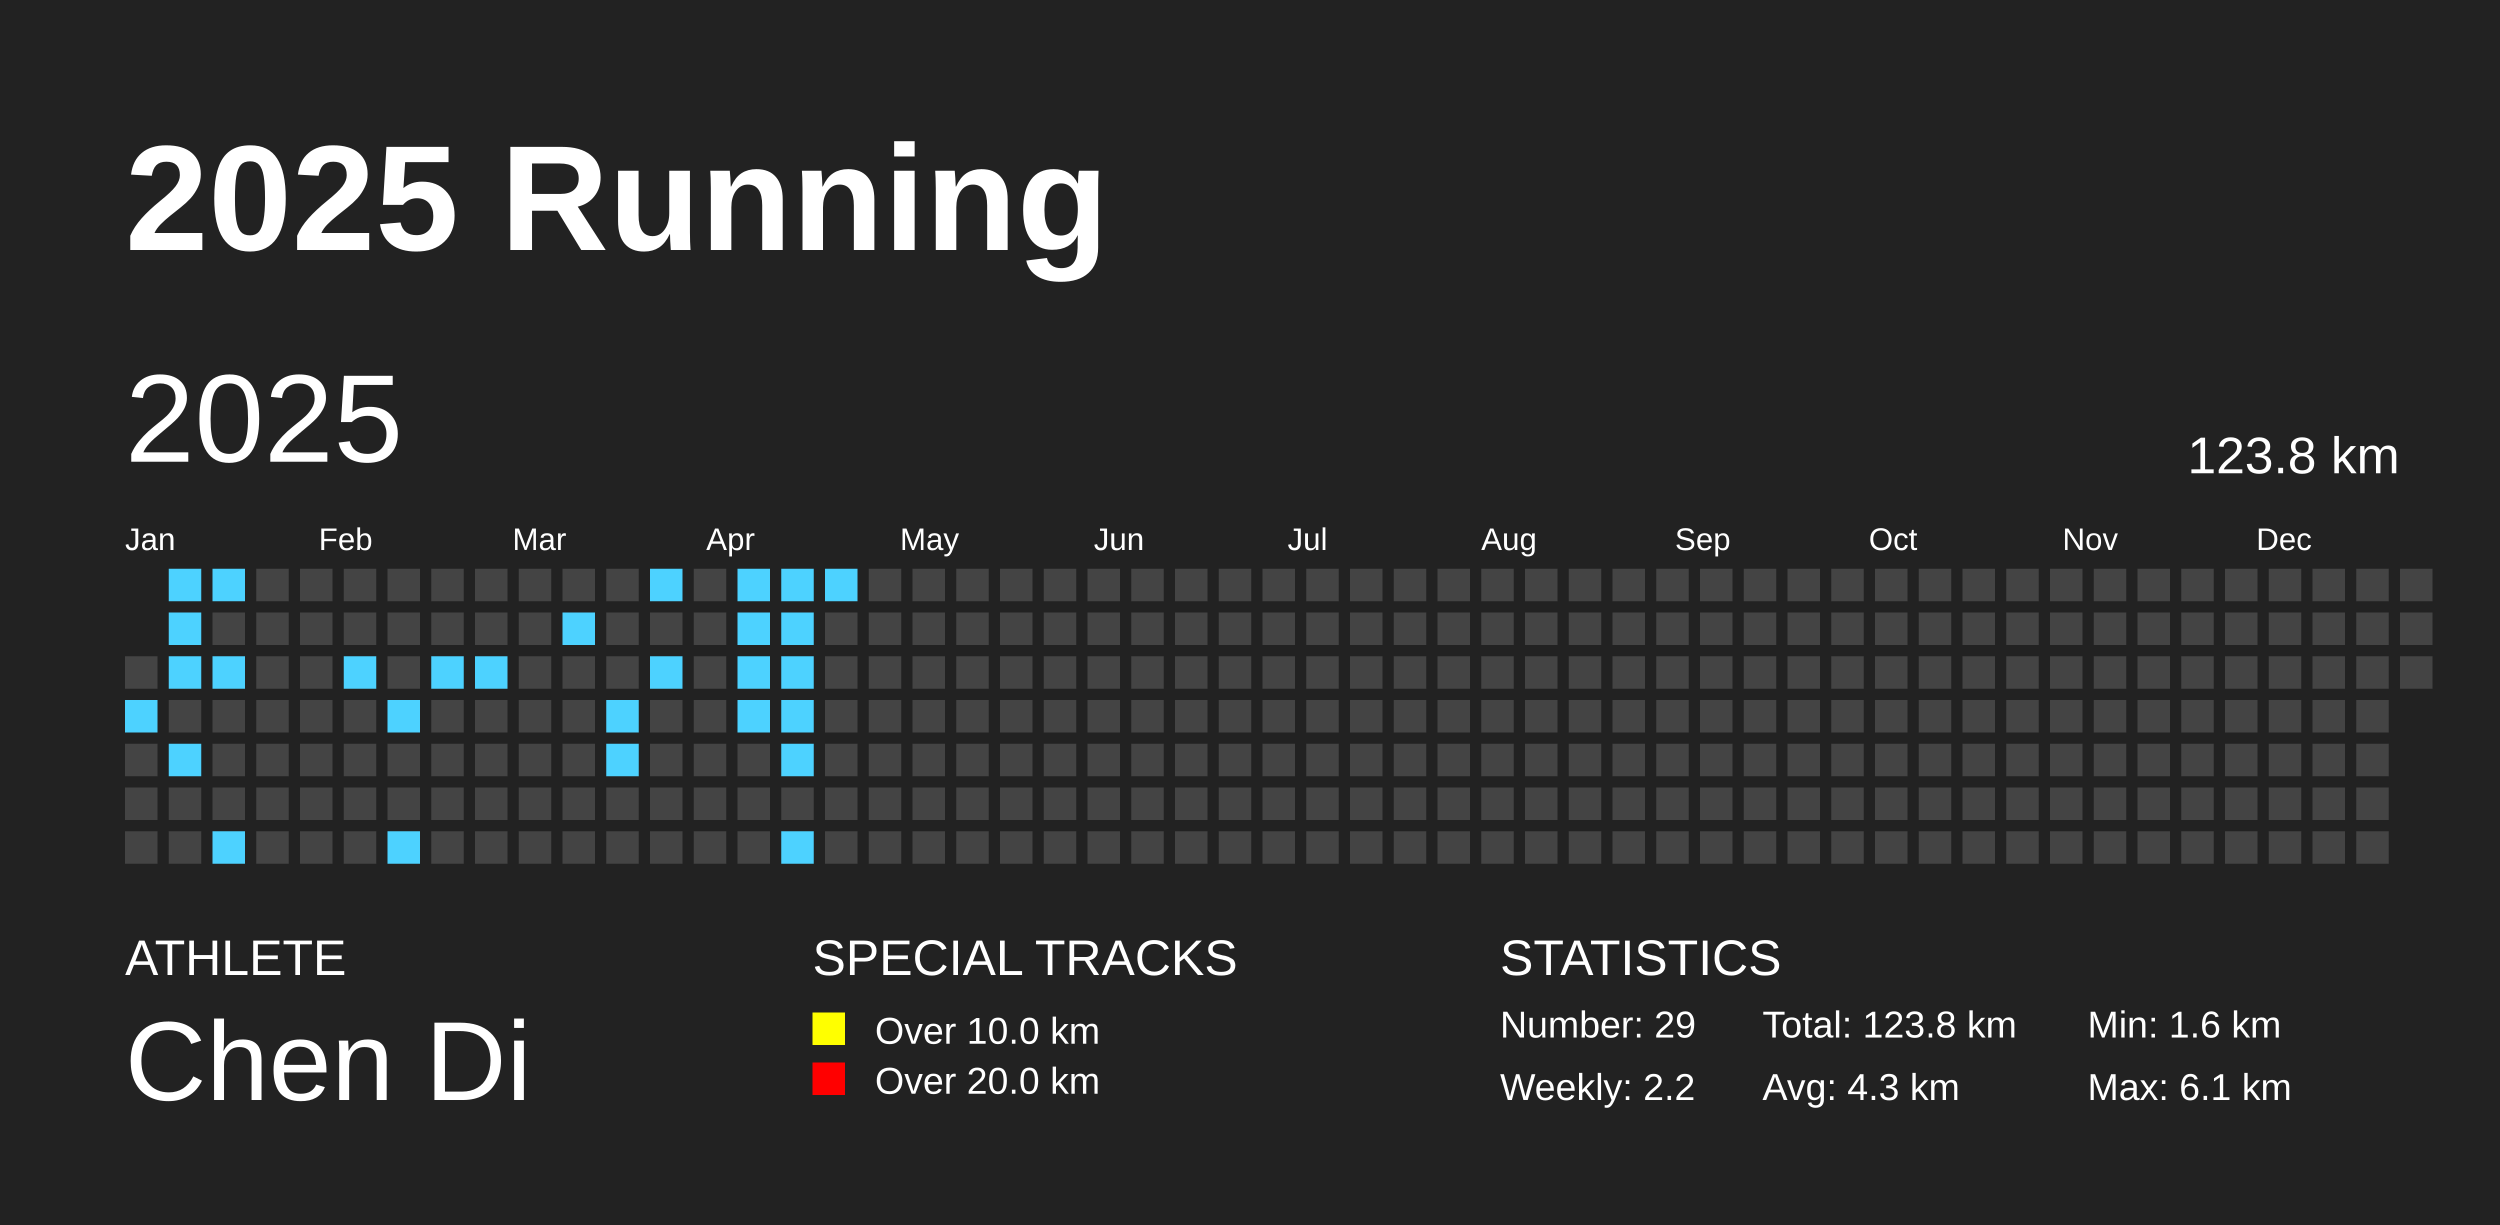
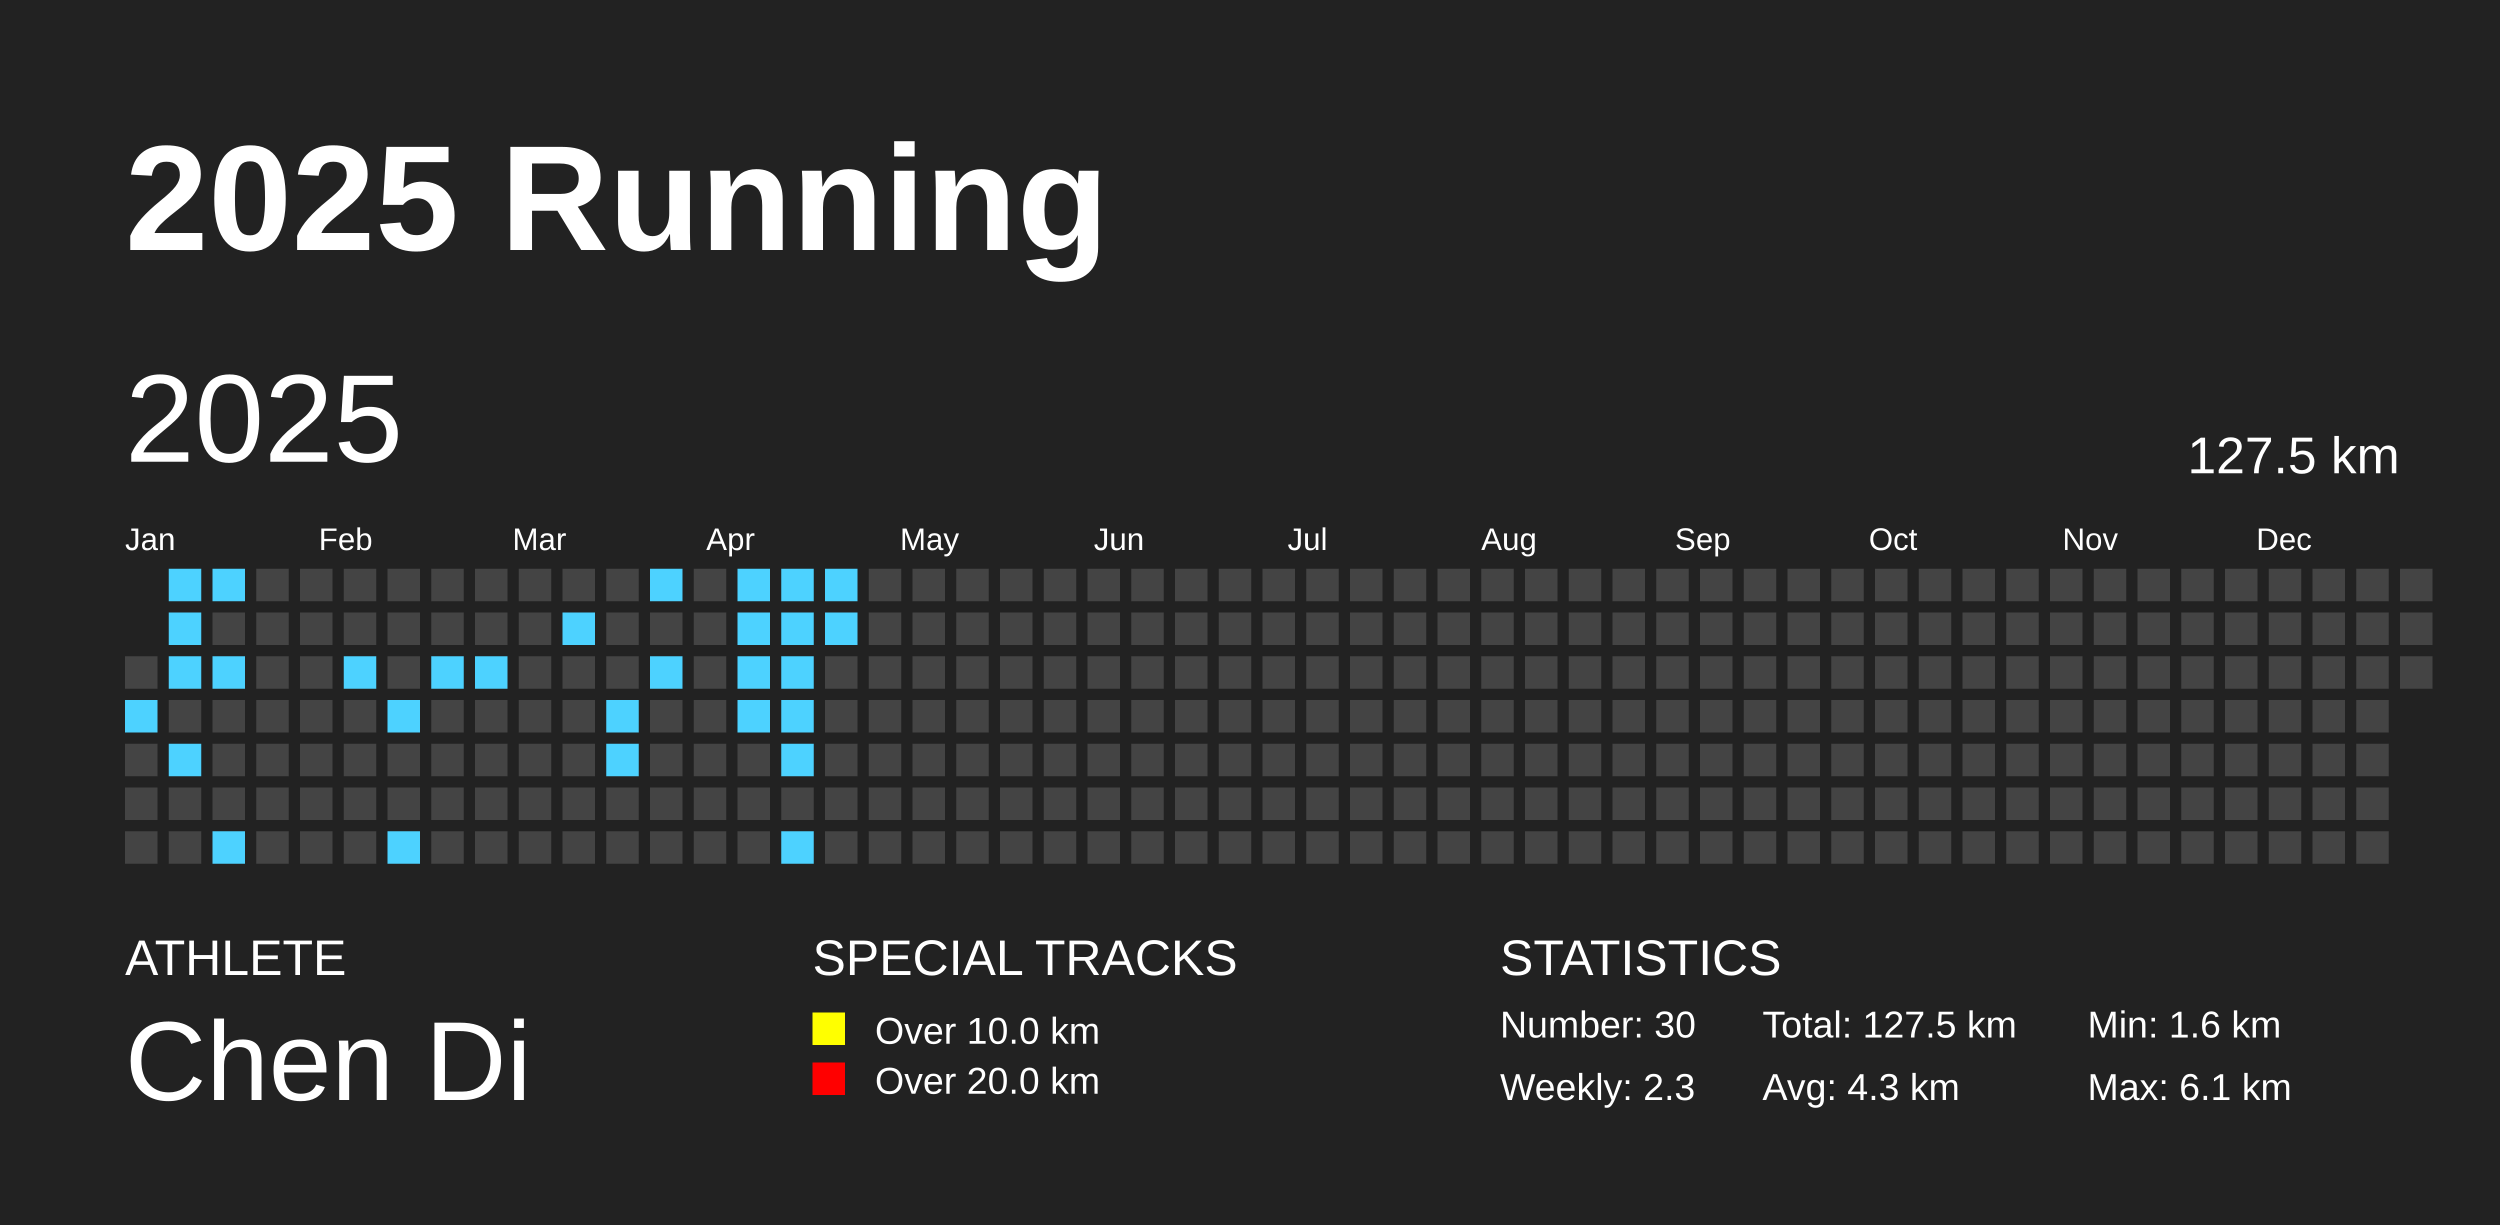
<svg xmlns="http://www.w3.org/2000/svg" baseProfile="full" height="98mm" version="1.1" viewBox="0,0,200,98" width="200mm">
  <defs />
  <rect fill="#222222" height="98" width="200" x="0" y="0" />
  <text fill="#FFFFFF" style="font-size:12px; font-family:Arial; font-weight:bold;" x="10" y="20">2025 Running</text>
  <text fill="#FFFFFF" style="font-size:4px; font-family:Arial" x="10" y="78">ATHLETE</text>
  <text fill="#FFFFFF" style="font-size:9px; font-family:Arial" x="10" y="88">Chen Di</text>
  <text fill="#FFFFFF" style="font-size:4px; font-family:Arial" x="65" y="78">SPECIAL TRACKS</text>
  <rect fill="yellow" height="2.6" width="2.6" x="65" y="81" />
  <text fill="#FFFFFF" style="font-size:3px; font-family:Arial" x="70" y="83.5">Over 10.0 km</text>
  <rect fill="red" height="2.6" width="2.6" x="65" y="85" />
  <text fill="#FFFFFF" style="font-size:3px; font-family:Arial" x="70" y="87.5">Over 20.0 km</text>
  <text fill="#FFFFFF" style="font-size:4px; font-family:Arial" x="120" y="78">STATISTICS</text>
-   <text fill="#FFFFFF" style="font-size:3px; font-family:Arial" x="120" y="83">Number: 29</text>
-   <text fill="#FFFFFF" style="font-size:3px; font-family:Arial" x="120" y="88">Weekly: 2.2</text>
-   <text fill="#FFFFFF" style="font-size:3px; font-family:Arial" x="141" y="83">Total: 123.8 km</text>
+   <text fill="#FFFFFF" style="font-size:3px; font-family:Arial" x="120" y="83">Number: 30</text>
+   <text fill="#FFFFFF" style="font-size:3px; font-family:Arial" x="120" y="88">Weekly: 2.3</text>
+   <text fill="#FFFFFF" style="font-size:3px; font-family:Arial" x="141" y="83">Total: 127.5 km</text>
  <text fill="#FFFFFF" style="font-size:3px; font-family:Arial" x="141" y="88">Avg: 4.3 km</text>
  <text fill="#FFFFFF" style="font-size:3px; font-family:Arial" x="167" y="83">Min: 1.6 km</text>
  <text fill="#FFFFFF" style="font-size:3px; font-family:Arial" x="167" y="88">Max: 6.1 km</text>
  <text dominant-baseline="hanging" fill="#FFFFFF" style="font-size:10.0px; font-family:Arial;" x="10" y="30">2025</text>
-   <text dominant-baseline="hanging" fill="#FFFFFF" style="font-size:4.125px; font-family:Arial;" x="175" y="35">123.8 km</text>
+   <text dominant-baseline="hanging" fill="#FFFFFF" style="font-size:4.125px; font-family:Arial;" x="175" y="35">127.5 km</text>
  <text fill="#FFFFFF" style="font-size:2.5px; font-family:Arial" x="10.0" y="44">Jan</text>
  <text fill="#FFFFFF" style="font-size:2.5px; font-family:Arial" x="25.5" y="44">Feb</text>
  <text fill="#FFFFFF" style="font-size:2.5px; font-family:Arial" x="41.0" y="44">Mar</text>
  <text fill="#FFFFFF" style="font-size:2.5px; font-family:Arial" x="56.5" y="44">Apr</text>
  <text fill="#FFFFFF" style="font-size:2.5px; font-family:Arial" x="72.0" y="44">May</text>
  <text fill="#FFFFFF" style="font-size:2.5px; font-family:Arial" x="87.5" y="44">Jun</text>
  <text fill="#FFFFFF" style="font-size:2.5px; font-family:Arial" x="103.0" y="44">Jul</text>
  <text fill="#FFFFFF" style="font-size:2.5px; font-family:Arial" x="118.5" y="44">Aug</text>
  <text fill="#FFFFFF" style="font-size:2.5px; font-family:Arial" x="134.0" y="44">Sep</text>
  <text fill="#FFFFFF" style="font-size:2.5px; font-family:Arial" x="149.5" y="44">Oct</text>
  <text fill="#FFFFFF" style="font-size:2.5px; font-family:Arial" x="165.0" y="44">Nov</text>
  <text fill="#FFFFFF" style="font-size:2.5px; font-family:Arial" x="180.5" y="44">Dec</text>
  <rect fill="#444444" height="2.6" width="2.6" x="10.0" y="52.5" />
  <rect fill="#4DD2FF" height="2.6" width="2.6" x="10.0" y="56.0" />
  <rect fill="#444444" height="2.6" width="2.6" x="10.0" y="59.5" />
  <rect fill="#444444" height="2.6" width="2.6" x="10.0" y="63.0" />
  <rect fill="#444444" height="2.6" width="2.6" x="10.0" y="66.5" />
  <rect fill="#4DD2FF" height="2.6" width="2.6" x="13.5" y="45.5" />
  <rect fill="#4DD2FF" height="2.6" width="2.6" x="13.5" y="49.0" />
  <rect fill="#4DD2FF" height="2.6" width="2.6" x="13.5" y="52.5" />
  <rect fill="#444444" height="2.6" width="2.6" x="13.5" y="56.0" />
  <rect fill="#4DD2FF" height="2.6" width="2.6" x="13.5" y="59.5" />
  <rect fill="#444444" height="2.6" width="2.6" x="13.5" y="63.0" />
  <rect fill="#444444" height="2.6" width="2.6" x="13.5" y="66.5" />
  <rect fill="#4DD2FF" height="2.6" width="2.6" x="17.0" y="45.5" />
  <rect fill="#444444" height="2.6" width="2.6" x="17.0" y="49.0" />
  <rect fill="#4DD2FF" height="2.6" width="2.6" x="17.0" y="52.5" />
  <rect fill="#444444" height="2.6" width="2.6" x="17.0" y="56.0" />
  <rect fill="#444444" height="2.6" width="2.6" x="17.0" y="59.5" />
  <rect fill="#444444" height="2.6" width="2.6" x="17.0" y="63.0" />
  <rect fill="#4DD2FF" height="2.6" width="2.6" x="17.0" y="66.5" />
  <rect fill="#444444" height="2.6" width="2.6" x="20.5" y="45.5" />
  <rect fill="#444444" height="2.6" width="2.6" x="20.5" y="49.0" />
  <rect fill="#444444" height="2.6" width="2.6" x="20.5" y="52.5" />
  <rect fill="#444444" height="2.6" width="2.6" x="20.5" y="56.0" />
  <rect fill="#444444" height="2.6" width="2.6" x="20.5" y="59.5" />
  <rect fill="#444444" height="2.6" width="2.6" x="20.5" y="63.0" />
  <rect fill="#444444" height="2.6" width="2.6" x="20.5" y="66.5" />
  <rect fill="#444444" height="2.6" width="2.6" x="24.0" y="45.5" />
  <rect fill="#444444" height="2.6" width="2.6" x="24.0" y="49.0" />
  <rect fill="#444444" height="2.6" width="2.6" x="24.0" y="52.5" />
  <rect fill="#444444" height="2.6" width="2.6" x="24.0" y="56.0" />
  <rect fill="#444444" height="2.6" width="2.6" x="24.0" y="59.5" />
  <rect fill="#444444" height="2.6" width="2.6" x="24.0" y="63.0" />
  <rect fill="#444444" height="2.6" width="2.6" x="24.0" y="66.5" />
  <rect fill="#444444" height="2.6" width="2.6" x="27.5" y="45.5" />
  <rect fill="#444444" height="2.6" width="2.6" x="27.5" y="49.0" />
  <rect fill="#4DD2FF" height="2.6" width="2.6" x="27.5" y="52.5" />
  <rect fill="#444444" height="2.6" width="2.6" x="27.5" y="56.0" />
  <rect fill="#444444" height="2.6" width="2.6" x="27.5" y="59.5" />
  <rect fill="#444444" height="2.6" width="2.6" x="27.5" y="63.0" />
  <rect fill="#444444" height="2.6" width="2.6" x="27.5" y="66.5" />
  <rect fill="#444444" height="2.6" width="2.6" x="31.0" y="45.5" />
  <rect fill="#444444" height="2.6" width="2.6" x="31.0" y="49.0" />
  <rect fill="#444444" height="2.6" width="2.6" x="31.0" y="52.5" />
  <rect fill="#4DD2FF" height="2.6" width="2.6" x="31.0" y="56.0" />
  <rect fill="#444444" height="2.6" width="2.6" x="31.0" y="59.5" />
  <rect fill="#444444" height="2.6" width="2.6" x="31.0" y="63.0" />
  <rect fill="#4DD2FF" height="2.6" width="2.6" x="31.0" y="66.5" />
  <rect fill="#444444" height="2.6" width="2.6" x="34.5" y="45.5" />
  <rect fill="#444444" height="2.6" width="2.6" x="34.5" y="49.0" />
  <rect fill="#4DD2FF" height="2.6" width="2.6" x="34.5" y="52.5" />
  <rect fill="#444444" height="2.6" width="2.6" x="34.5" y="56.0" />
  <rect fill="#444444" height="2.6" width="2.6" x="34.5" y="59.5" />
  <rect fill="#444444" height="2.6" width="2.6" x="34.5" y="63.0" />
  <rect fill="#444444" height="2.6" width="2.6" x="34.5" y="66.5" />
  <rect fill="#444444" height="2.6" width="2.6" x="38.0" y="45.5" />
  <rect fill="#444444" height="2.6" width="2.6" x="38.0" y="49.0" />
  <rect fill="#4DD2FF" height="2.6" width="2.6" x="38.0" y="52.5" />
  <rect fill="#444444" height="2.6" width="2.6" x="38.0" y="56.0" />
  <rect fill="#444444" height="2.6" width="2.6" x="38.0" y="59.5" />
  <rect fill="#444444" height="2.6" width="2.6" x="38.0" y="63.0" />
  <rect fill="#444444" height="2.6" width="2.6" x="38.0" y="66.5" />
  <rect fill="#444444" height="2.6" width="2.6" x="41.5" y="45.5" />
  <rect fill="#444444" height="2.6" width="2.6" x="41.5" y="49.0" />
  <rect fill="#444444" height="2.6" width="2.6" x="41.5" y="52.5" />
  <rect fill="#444444" height="2.6" width="2.6" x="41.5" y="56.0" />
  <rect fill="#444444" height="2.6" width="2.6" x="41.5" y="59.5" />
  <rect fill="#444444" height="2.6" width="2.6" x="41.5" y="63.0" />
  <rect fill="#444444" height="2.6" width="2.6" x="41.5" y="66.5" />
  <rect fill="#444444" height="2.6" width="2.6" x="45.0" y="45.5" />
  <rect fill="#4DD2FF" height="2.6" width="2.6" x="45.0" y="49.0" />
  <rect fill="#444444" height="2.6" width="2.6" x="45.0" y="52.5" />
  <rect fill="#444444" height="2.6" width="2.6" x="45.0" y="56.0" />
  <rect fill="#444444" height="2.6" width="2.6" x="45.0" y="59.5" />
  <rect fill="#444444" height="2.6" width="2.6" x="45.0" y="63.0" />
  <rect fill="#444444" height="2.6" width="2.6" x="45.0" y="66.5" />
  <rect fill="#444444" height="2.6" width="2.6" x="48.5" y="45.5" />
  <rect fill="#444444" height="2.6" width="2.6" x="48.5" y="49.0" />
  <rect fill="#444444" height="2.6" width="2.6" x="48.5" y="52.5" />
  <rect fill="#4DD2FF" height="2.6" width="2.6" x="48.5" y="56.0" />
  <rect fill="#4DD2FF" height="2.6" width="2.6" x="48.5" y="59.5" />
  <rect fill="#444444" height="2.6" width="2.6" x="48.5" y="63.0" />
  <rect fill="#444444" height="2.6" width="2.6" x="48.5" y="66.5" />
  <rect fill="#4DD2FF" height="2.6" width="2.6" x="52.0" y="45.5" />
  <rect fill="#444444" height="2.6" width="2.6" x="52.0" y="49.0" />
  <rect fill="#4DD2FF" height="2.6" width="2.6" x="52.0" y="52.5" />
  <rect fill="#444444" height="2.6" width="2.6" x="52.0" y="56.0" />
  <rect fill="#444444" height="2.6" width="2.6" x="52.0" y="59.5" />
  <rect fill="#444444" height="2.6" width="2.6" x="52.0" y="63.0" />
  <rect fill="#444444" height="2.6" width="2.6" x="52.0" y="66.5" />
  <rect fill="#444444" height="2.6" width="2.6" x="55.5" y="45.5" />
  <rect fill="#444444" height="2.6" width="2.6" x="55.5" y="49.0" />
  <rect fill="#444444" height="2.6" width="2.6" x="55.5" y="52.5" />
  <rect fill="#444444" height="2.6" width="2.6" x="55.5" y="56.0" />
  <rect fill="#444444" height="2.6" width="2.6" x="55.5" y="59.5" />
  <rect fill="#444444" height="2.6" width="2.6" x="55.5" y="63.0" />
  <rect fill="#444444" height="2.6" width="2.6" x="55.5" y="66.5" />
  <rect fill="#4DD2FF" height="2.6" width="2.6" x="59.0" y="45.5" />
  <rect fill="#4DD2FF" height="2.6" width="2.6" x="59.0" y="49.0" />
  <rect fill="#4DD2FF" height="2.6" width="2.6" x="59.0" y="52.5" />
  <rect fill="#4DD2FF" height="2.6" width="2.6" x="59.0" y="56.0" />
  <rect fill="#444444" height="2.6" width="2.6" x="59.0" y="59.5" />
  <rect fill="#444444" height="2.6" width="2.6" x="59.0" y="63.0" />
  <rect fill="#444444" height="2.6" width="2.6" x="59.0" y="66.5" />
  <rect fill="#4DD2FF" height="2.6" width="2.6" x="62.5" y="45.5" />
  <rect fill="#4DD2FF" height="2.6" width="2.6" x="62.5" y="49.0" />
  <rect fill="#4DD2FF" height="2.6" width="2.6" x="62.5" y="52.5" />
  <rect fill="#4DD2FF" height="2.6" width="2.6" x="62.5" y="56.0" />
  <rect fill="#4DD2FF" height="2.6" width="2.6" x="62.5" y="59.5" />
  <rect fill="#444444" height="2.6" width="2.6" x="62.5" y="63.0" />
  <rect fill="#4DD2FF" height="2.6" width="2.6" x="62.5" y="66.5" />
  <rect fill="#4DD2FF" height="2.6" width="2.6" x="66.0" y="45.5" />
-   <rect fill="#444444" height="2.6" width="2.6" x="66.0" y="49.0" />
+   <rect fill="#4DD2FF" height="2.6" width="2.6" x="66.0" y="49.0" />
  <rect fill="#444444" height="2.6" width="2.6" x="66.0" y="52.5" />
  <rect fill="#444444" height="2.6" width="2.6" x="66.0" y="56.0" />
  <rect fill="#444444" height="2.6" width="2.6" x="66.0" y="59.5" />
  <rect fill="#444444" height="2.6" width="2.6" x="66.0" y="63.0" />
  <rect fill="#444444" height="2.6" width="2.6" x="66.0" y="66.5" />
  <rect fill="#444444" height="2.6" width="2.6" x="69.5" y="45.5" />
  <rect fill="#444444" height="2.6" width="2.6" x="69.5" y="49.0" />
  <rect fill="#444444" height="2.6" width="2.6" x="69.5" y="52.5" />
  <rect fill="#444444" height="2.6" width="2.6" x="69.5" y="56.0" />
  <rect fill="#444444" height="2.6" width="2.6" x="69.5" y="59.5" />
  <rect fill="#444444" height="2.6" width="2.6" x="69.5" y="63.0" />
  <rect fill="#444444" height="2.6" width="2.6" x="69.5" y="66.5" />
  <rect fill="#444444" height="2.6" width="2.6" x="73.0" y="45.5" />
  <rect fill="#444444" height="2.6" width="2.6" x="73.0" y="49.0" />
  <rect fill="#444444" height="2.6" width="2.6" x="73.0" y="52.5" />
  <rect fill="#444444" height="2.6" width="2.6" x="73.0" y="56.0" />
  <rect fill="#444444" height="2.6" width="2.6" x="73.0" y="59.5" />
  <rect fill="#444444" height="2.6" width="2.6" x="73.0" y="63.0" />
  <rect fill="#444444" height="2.6" width="2.6" x="73.0" y="66.5" />
  <rect fill="#444444" height="2.6" width="2.6" x="76.5" y="45.5" />
  <rect fill="#444444" height="2.6" width="2.6" x="76.5" y="49.0" />
  <rect fill="#444444" height="2.6" width="2.6" x="76.5" y="52.5" />
  <rect fill="#444444" height="2.6" width="2.6" x="76.5" y="56.0" />
  <rect fill="#444444" height="2.6" width="2.6" x="76.5" y="59.5" />
  <rect fill="#444444" height="2.6" width="2.6" x="76.5" y="63.0" />
  <rect fill="#444444" height="2.6" width="2.6" x="76.5" y="66.5" />
  <rect fill="#444444" height="2.6" width="2.6" x="80.0" y="45.5" />
  <rect fill="#444444" height="2.6" width="2.6" x="80.0" y="49.0" />
  <rect fill="#444444" height="2.6" width="2.6" x="80.0" y="52.5" />
  <rect fill="#444444" height="2.6" width="2.6" x="80.0" y="56.0" />
  <rect fill="#444444" height="2.6" width="2.6" x="80.0" y="59.5" />
  <rect fill="#444444" height="2.6" width="2.6" x="80.0" y="63.0" />
  <rect fill="#444444" height="2.6" width="2.6" x="80.0" y="66.5" />
  <rect fill="#444444" height="2.6" width="2.6" x="83.5" y="45.5" />
  <rect fill="#444444" height="2.6" width="2.6" x="83.5" y="49.0" />
  <rect fill="#444444" height="2.6" width="2.6" x="83.5" y="52.5" />
  <rect fill="#444444" height="2.6" width="2.6" x="83.5" y="56.0" />
  <rect fill="#444444" height="2.6" width="2.6" x="83.5" y="59.5" />
  <rect fill="#444444" height="2.6" width="2.6" x="83.5" y="63.0" />
  <rect fill="#444444" height="2.6" width="2.6" x="83.5" y="66.5" />
  <rect fill="#444444" height="2.6" width="2.6" x="87.0" y="45.5" />
  <rect fill="#444444" height="2.6" width="2.6" x="87.0" y="49.0" />
  <rect fill="#444444" height="2.6" width="2.6" x="87.0" y="52.5" />
  <rect fill="#444444" height="2.6" width="2.6" x="87.0" y="56.0" />
  <rect fill="#444444" height="2.6" width="2.6" x="87.0" y="59.5" />
  <rect fill="#444444" height="2.6" width="2.6" x="87.0" y="63.0" />
  <rect fill="#444444" height="2.6" width="2.6" x="87.0" y="66.5" />
  <rect fill="#444444" height="2.6" width="2.6" x="90.5" y="45.5" />
  <rect fill="#444444" height="2.6" width="2.6" x="90.5" y="49.0" />
  <rect fill="#444444" height="2.6" width="2.6" x="90.5" y="52.5" />
  <rect fill="#444444" height="2.6" width="2.6" x="90.5" y="56.0" />
  <rect fill="#444444" height="2.6" width="2.6" x="90.5" y="59.5" />
  <rect fill="#444444" height="2.6" width="2.6" x="90.5" y="63.0" />
  <rect fill="#444444" height="2.6" width="2.6" x="90.5" y="66.5" />
  <rect fill="#444444" height="2.6" width="2.6" x="94.0" y="45.5" />
  <rect fill="#444444" height="2.6" width="2.6" x="94.0" y="49.0" />
  <rect fill="#444444" height="2.6" width="2.6" x="94.0" y="52.5" />
  <rect fill="#444444" height="2.6" width="2.6" x="94.0" y="56.0" />
  <rect fill="#444444" height="2.6" width="2.6" x="94.0" y="59.5" />
  <rect fill="#444444" height="2.6" width="2.6" x="94.0" y="63.0" />
  <rect fill="#444444" height="2.6" width="2.6" x="94.0" y="66.5" />
  <rect fill="#444444" height="2.6" width="2.6" x="97.5" y="45.5" />
  <rect fill="#444444" height="2.6" width="2.6" x="97.5" y="49.0" />
  <rect fill="#444444" height="2.6" width="2.6" x="97.5" y="52.5" />
  <rect fill="#444444" height="2.6" width="2.6" x="97.5" y="56.0" />
  <rect fill="#444444" height="2.6" width="2.6" x="97.5" y="59.5" />
  <rect fill="#444444" height="2.6" width="2.6" x="97.5" y="63.0" />
  <rect fill="#444444" height="2.6" width="2.6" x="97.5" y="66.5" />
  <rect fill="#444444" height="2.6" width="2.6" x="101.0" y="45.5" />
  <rect fill="#444444" height="2.6" width="2.6" x="101.0" y="49.0" />
  <rect fill="#444444" height="2.6" width="2.6" x="101.0" y="52.5" />
  <rect fill="#444444" height="2.6" width="2.6" x="101.0" y="56.0" />
  <rect fill="#444444" height="2.6" width="2.6" x="101.0" y="59.5" />
  <rect fill="#444444" height="2.6" width="2.6" x="101.0" y="63.0" />
  <rect fill="#444444" height="2.6" width="2.6" x="101.0" y="66.5" />
  <rect fill="#444444" height="2.6" width="2.6" x="104.5" y="45.5" />
  <rect fill="#444444" height="2.6" width="2.6" x="104.5" y="49.0" />
  <rect fill="#444444" height="2.6" width="2.6" x="104.5" y="52.5" />
  <rect fill="#444444" height="2.6" width="2.6" x="104.5" y="56.0" />
  <rect fill="#444444" height="2.6" width="2.6" x="104.5" y="59.5" />
  <rect fill="#444444" height="2.6" width="2.6" x="104.5" y="63.0" />
  <rect fill="#444444" height="2.6" width="2.6" x="104.5" y="66.5" />
  <rect fill="#444444" height="2.6" width="2.6" x="108.0" y="45.5" />
  <rect fill="#444444" height="2.6" width="2.6" x="108.0" y="49.0" />
  <rect fill="#444444" height="2.6" width="2.6" x="108.0" y="52.5" />
  <rect fill="#444444" height="2.6" width="2.6" x="108.0" y="56.0" />
  <rect fill="#444444" height="2.6" width="2.6" x="108.0" y="59.5" />
  <rect fill="#444444" height="2.6" width="2.6" x="108.0" y="63.0" />
  <rect fill="#444444" height="2.6" width="2.6" x="108.0" y="66.5" />
  <rect fill="#444444" height="2.6" width="2.6" x="111.5" y="45.5" />
  <rect fill="#444444" height="2.6" width="2.6" x="111.5" y="49.0" />
  <rect fill="#444444" height="2.6" width="2.6" x="111.5" y="52.5" />
  <rect fill="#444444" height="2.6" width="2.6" x="111.5" y="56.0" />
  <rect fill="#444444" height="2.6" width="2.6" x="111.5" y="59.5" />
  <rect fill="#444444" height="2.6" width="2.6" x="111.5" y="63.0" />
  <rect fill="#444444" height="2.6" width="2.6" x="111.5" y="66.5" />
  <rect fill="#444444" height="2.6" width="2.6" x="115.0" y="45.5" />
  <rect fill="#444444" height="2.6" width="2.6" x="115.0" y="49.0" />
  <rect fill="#444444" height="2.6" width="2.6" x="115.0" y="52.5" />
  <rect fill="#444444" height="2.6" width="2.6" x="115.0" y="56.0" />
  <rect fill="#444444" height="2.6" width="2.6" x="115.0" y="59.5" />
  <rect fill="#444444" height="2.6" width="2.6" x="115.0" y="63.0" />
  <rect fill="#444444" height="2.6" width="2.6" x="115.0" y="66.5" />
  <rect fill="#444444" height="2.6" width="2.6" x="118.5" y="45.5" />
  <rect fill="#444444" height="2.6" width="2.6" x="118.5" y="49.0" />
  <rect fill="#444444" height="2.6" width="2.6" x="118.5" y="52.5" />
  <rect fill="#444444" height="2.6" width="2.6" x="118.5" y="56.0" />
  <rect fill="#444444" height="2.6" width="2.6" x="118.5" y="59.5" />
  <rect fill="#444444" height="2.6" width="2.6" x="118.5" y="63.0" />
  <rect fill="#444444" height="2.6" width="2.6" x="118.5" y="66.5" />
  <rect fill="#444444" height="2.6" width="2.6" x="122.0" y="45.5" />
  <rect fill="#444444" height="2.6" width="2.6" x="122.0" y="49.0" />
  <rect fill="#444444" height="2.6" width="2.6" x="122.0" y="52.5" />
  <rect fill="#444444" height="2.6" width="2.6" x="122.0" y="56.0" />
  <rect fill="#444444" height="2.6" width="2.6" x="122.0" y="59.5" />
  <rect fill="#444444" height="2.6" width="2.6" x="122.0" y="63.0" />
  <rect fill="#444444" height="2.6" width="2.6" x="122.0" y="66.5" />
  <rect fill="#444444" height="2.6" width="2.6" x="125.5" y="45.5" />
  <rect fill="#444444" height="2.6" width="2.6" x="125.5" y="49.0" />
  <rect fill="#444444" height="2.6" width="2.6" x="125.5" y="52.5" />
  <rect fill="#444444" height="2.6" width="2.6" x="125.5" y="56.0" />
  <rect fill="#444444" height="2.6" width="2.6" x="125.5" y="59.5" />
  <rect fill="#444444" height="2.6" width="2.6" x="125.5" y="63.0" />
  <rect fill="#444444" height="2.6" width="2.6" x="125.5" y="66.5" />
  <rect fill="#444444" height="2.6" width="2.6" x="129.0" y="45.5" />
  <rect fill="#444444" height="2.6" width="2.6" x="129.0" y="49.0" />
  <rect fill="#444444" height="2.6" width="2.6" x="129.0" y="52.5" />
  <rect fill="#444444" height="2.6" width="2.6" x="129.0" y="56.0" />
  <rect fill="#444444" height="2.6" width="2.6" x="129.0" y="59.5" />
  <rect fill="#444444" height="2.6" width="2.6" x="129.0" y="63.0" />
  <rect fill="#444444" height="2.6" width="2.6" x="129.0" y="66.5" />
  <rect fill="#444444" height="2.6" width="2.6" x="132.5" y="45.5" />
  <rect fill="#444444" height="2.6" width="2.6" x="132.5" y="49.0" />
  <rect fill="#444444" height="2.6" width="2.6" x="132.5" y="52.5" />
  <rect fill="#444444" height="2.6" width="2.6" x="132.5" y="56.0" />
  <rect fill="#444444" height="2.6" width="2.6" x="132.5" y="59.5" />
  <rect fill="#444444" height="2.6" width="2.6" x="132.5" y="63.0" />
  <rect fill="#444444" height="2.6" width="2.6" x="132.5" y="66.5" />
  <rect fill="#444444" height="2.6" width="2.6" x="136.0" y="45.5" />
  <rect fill="#444444" height="2.6" width="2.6" x="136.0" y="49.0" />
  <rect fill="#444444" height="2.6" width="2.6" x="136.0" y="52.5" />
  <rect fill="#444444" height="2.6" width="2.6" x="136.0" y="56.0" />
  <rect fill="#444444" height="2.6" width="2.6" x="136.0" y="59.5" />
  <rect fill="#444444" height="2.6" width="2.6" x="136.0" y="63.0" />
  <rect fill="#444444" height="2.6" width="2.6" x="136.0" y="66.5" />
  <rect fill="#444444" height="2.6" width="2.6" x="139.5" y="45.5" />
  <rect fill="#444444" height="2.6" width="2.6" x="139.5" y="49.0" />
  <rect fill="#444444" height="2.6" width="2.6" x="139.5" y="52.5" />
  <rect fill="#444444" height="2.6" width="2.6" x="139.5" y="56.0" />
  <rect fill="#444444" height="2.6" width="2.6" x="139.5" y="59.5" />
  <rect fill="#444444" height="2.6" width="2.6" x="139.5" y="63.0" />
  <rect fill="#444444" height="2.6" width="2.6" x="139.5" y="66.5" />
  <rect fill="#444444" height="2.6" width="2.6" x="143.0" y="45.5" />
  <rect fill="#444444" height="2.6" width="2.6" x="143.0" y="49.0" />
  <rect fill="#444444" height="2.6" width="2.6" x="143.0" y="52.5" />
  <rect fill="#444444" height="2.6" width="2.6" x="143.0" y="56.0" />
  <rect fill="#444444" height="2.6" width="2.6" x="143.0" y="59.5" />
  <rect fill="#444444" height="2.6" width="2.6" x="143.0" y="63.0" />
  <rect fill="#444444" height="2.6" width="2.6" x="143.0" y="66.5" />
  <rect fill="#444444" height="2.6" width="2.6" x="146.5" y="45.5" />
  <rect fill="#444444" height="2.6" width="2.6" x="146.5" y="49.0" />
  <rect fill="#444444" height="2.6" width="2.6" x="146.5" y="52.5" />
  <rect fill="#444444" height="2.6" width="2.6" x="146.5" y="56.0" />
  <rect fill="#444444" height="2.6" width="2.6" x="146.5" y="59.5" />
  <rect fill="#444444" height="2.6" width="2.6" x="146.5" y="63.0" />
  <rect fill="#444444" height="2.6" width="2.6" x="146.5" y="66.5" />
  <rect fill="#444444" height="2.6" width="2.6" x="150.0" y="45.5" />
  <rect fill="#444444" height="2.6" width="2.6" x="150.0" y="49.0" />
  <rect fill="#444444" height="2.6" width="2.6" x="150.0" y="52.5" />
  <rect fill="#444444" height="2.6" width="2.6" x="150.0" y="56.0" />
  <rect fill="#444444" height="2.6" width="2.6" x="150.0" y="59.5" />
  <rect fill="#444444" height="2.6" width="2.6" x="150.0" y="63.0" />
  <rect fill="#444444" height="2.6" width="2.6" x="150.0" y="66.5" />
  <rect fill="#444444" height="2.6" width="2.6" x="153.5" y="45.5" />
  <rect fill="#444444" height="2.6" width="2.6" x="153.5" y="49.0" />
  <rect fill="#444444" height="2.6" width="2.6" x="153.5" y="52.5" />
  <rect fill="#444444" height="2.6" width="2.6" x="153.5" y="56.0" />
  <rect fill="#444444" height="2.6" width="2.6" x="153.5" y="59.5" />
  <rect fill="#444444" height="2.6" width="2.6" x="153.5" y="63.0" />
  <rect fill="#444444" height="2.6" width="2.6" x="153.5" y="66.5" />
  <rect fill="#444444" height="2.6" width="2.6" x="157.0" y="45.5" />
  <rect fill="#444444" height="2.6" width="2.6" x="157.0" y="49.0" />
  <rect fill="#444444" height="2.6" width="2.6" x="157.0" y="52.5" />
  <rect fill="#444444" height="2.6" width="2.6" x="157.0" y="56.0" />
  <rect fill="#444444" height="2.6" width="2.6" x="157.0" y="59.5" />
  <rect fill="#444444" height="2.6" width="2.6" x="157.0" y="63.0" />
  <rect fill="#444444" height="2.6" width="2.6" x="157.0" y="66.5" />
  <rect fill="#444444" height="2.6" width="2.6" x="160.5" y="45.5" />
  <rect fill="#444444" height="2.6" width="2.6" x="160.5" y="49.0" />
  <rect fill="#444444" height="2.6" width="2.6" x="160.5" y="52.5" />
  <rect fill="#444444" height="2.6" width="2.6" x="160.5" y="56.0" />
  <rect fill="#444444" height="2.6" width="2.6" x="160.5" y="59.5" />
  <rect fill="#444444" height="2.6" width="2.6" x="160.5" y="63.0" />
  <rect fill="#444444" height="2.6" width="2.6" x="160.5" y="66.5" />
  <rect fill="#444444" height="2.6" width="2.6" x="164.0" y="45.5" />
  <rect fill="#444444" height="2.6" width="2.6" x="164.0" y="49.0" />
  <rect fill="#444444" height="2.6" width="2.6" x="164.0" y="52.5" />
  <rect fill="#444444" height="2.6" width="2.6" x="164.0" y="56.0" />
  <rect fill="#444444" height="2.6" width="2.6" x="164.0" y="59.5" />
  <rect fill="#444444" height="2.6" width="2.6" x="164.0" y="63.0" />
  <rect fill="#444444" height="2.6" width="2.6" x="164.0" y="66.5" />
  <rect fill="#444444" height="2.6" width="2.6" x="167.5" y="45.5" />
  <rect fill="#444444" height="2.6" width="2.6" x="167.5" y="49.0" />
  <rect fill="#444444" height="2.6" width="2.6" x="167.5" y="52.5" />
  <rect fill="#444444" height="2.6" width="2.6" x="167.5" y="56.0" />
  <rect fill="#444444" height="2.6" width="2.6" x="167.5" y="59.5" />
  <rect fill="#444444" height="2.6" width="2.6" x="167.5" y="63.0" />
  <rect fill="#444444" height="2.6" width="2.6" x="167.5" y="66.5" />
  <rect fill="#444444" height="2.6" width="2.6" x="171.0" y="45.5" />
  <rect fill="#444444" height="2.6" width="2.6" x="171.0" y="49.0" />
  <rect fill="#444444" height="2.6" width="2.6" x="171.0" y="52.5" />
  <rect fill="#444444" height="2.6" width="2.6" x="171.0" y="56.0" />
  <rect fill="#444444" height="2.6" width="2.6" x="171.0" y="59.5" />
  <rect fill="#444444" height="2.6" width="2.6" x="171.0" y="63.0" />
  <rect fill="#444444" height="2.6" width="2.6" x="171.0" y="66.5" />
  <rect fill="#444444" height="2.6" width="2.6" x="174.5" y="45.5" />
  <rect fill="#444444" height="2.6" width="2.6" x="174.5" y="49.0" />
  <rect fill="#444444" height="2.6" width="2.6" x="174.5" y="52.5" />
  <rect fill="#444444" height="2.6" width="2.6" x="174.5" y="56.0" />
  <rect fill="#444444" height="2.6" width="2.6" x="174.5" y="59.5" />
  <rect fill="#444444" height="2.6" width="2.6" x="174.5" y="63.0" />
  <rect fill="#444444" height="2.6" width="2.6" x="174.5" y="66.5" />
  <rect fill="#444444" height="2.6" width="2.6" x="178.0" y="45.5" />
  <rect fill="#444444" height="2.6" width="2.6" x="178.0" y="49.0" />
  <rect fill="#444444" height="2.6" width="2.6" x="178.0" y="52.5" />
  <rect fill="#444444" height="2.6" width="2.6" x="178.0" y="56.0" />
  <rect fill="#444444" height="2.6" width="2.6" x="178.0" y="59.5" />
  <rect fill="#444444" height="2.6" width="2.6" x="178.0" y="63.0" />
  <rect fill="#444444" height="2.6" width="2.6" x="178.0" y="66.5" />
  <rect fill="#444444" height="2.6" width="2.6" x="181.5" y="45.5" />
  <rect fill="#444444" height="2.6" width="2.6" x="181.5" y="49.0" />
  <rect fill="#444444" height="2.6" width="2.6" x="181.5" y="52.5" />
  <rect fill="#444444" height="2.6" width="2.6" x="181.5" y="56.0" />
  <rect fill="#444444" height="2.6" width="2.6" x="181.5" y="59.5" />
  <rect fill="#444444" height="2.6" width="2.6" x="181.5" y="63.0" />
  <rect fill="#444444" height="2.6" width="2.6" x="181.5" y="66.5" />
  <rect fill="#444444" height="2.6" width="2.6" x="185.0" y="45.5" />
  <rect fill="#444444" height="2.6" width="2.6" x="185.0" y="49.0" />
  <rect fill="#444444" height="2.6" width="2.6" x="185.0" y="52.5" />
  <rect fill="#444444" height="2.6" width="2.6" x="185.0" y="56.0" />
  <rect fill="#444444" height="2.6" width="2.6" x="185.0" y="59.5" />
  <rect fill="#444444" height="2.6" width="2.6" x="185.0" y="63.0" />
  <rect fill="#444444" height="2.6" width="2.6" x="185.0" y="66.5" />
  <rect fill="#444444" height="2.6" width="2.6" x="188.5" y="45.5" />
  <rect fill="#444444" height="2.6" width="2.6" x="188.5" y="49.0" />
  <rect fill="#444444" height="2.6" width="2.6" x="188.5" y="52.5" />
  <rect fill="#444444" height="2.6" width="2.6" x="188.5" y="56.0" />
  <rect fill="#444444" height="2.6" width="2.6" x="188.5" y="59.5" />
  <rect fill="#444444" height="2.6" width="2.6" x="188.5" y="63.0" />
  <rect fill="#444444" height="2.6" width="2.6" x="188.5" y="66.5" />
  <rect fill="#444444" height="2.6" width="2.6" x="192.0" y="45.5" />
  <rect fill="#444444" height="2.6" width="2.6" x="192.0" y="49.0" />
  <rect fill="#444444" height="2.6" width="2.6" x="192.0" y="52.5" />
</svg>
